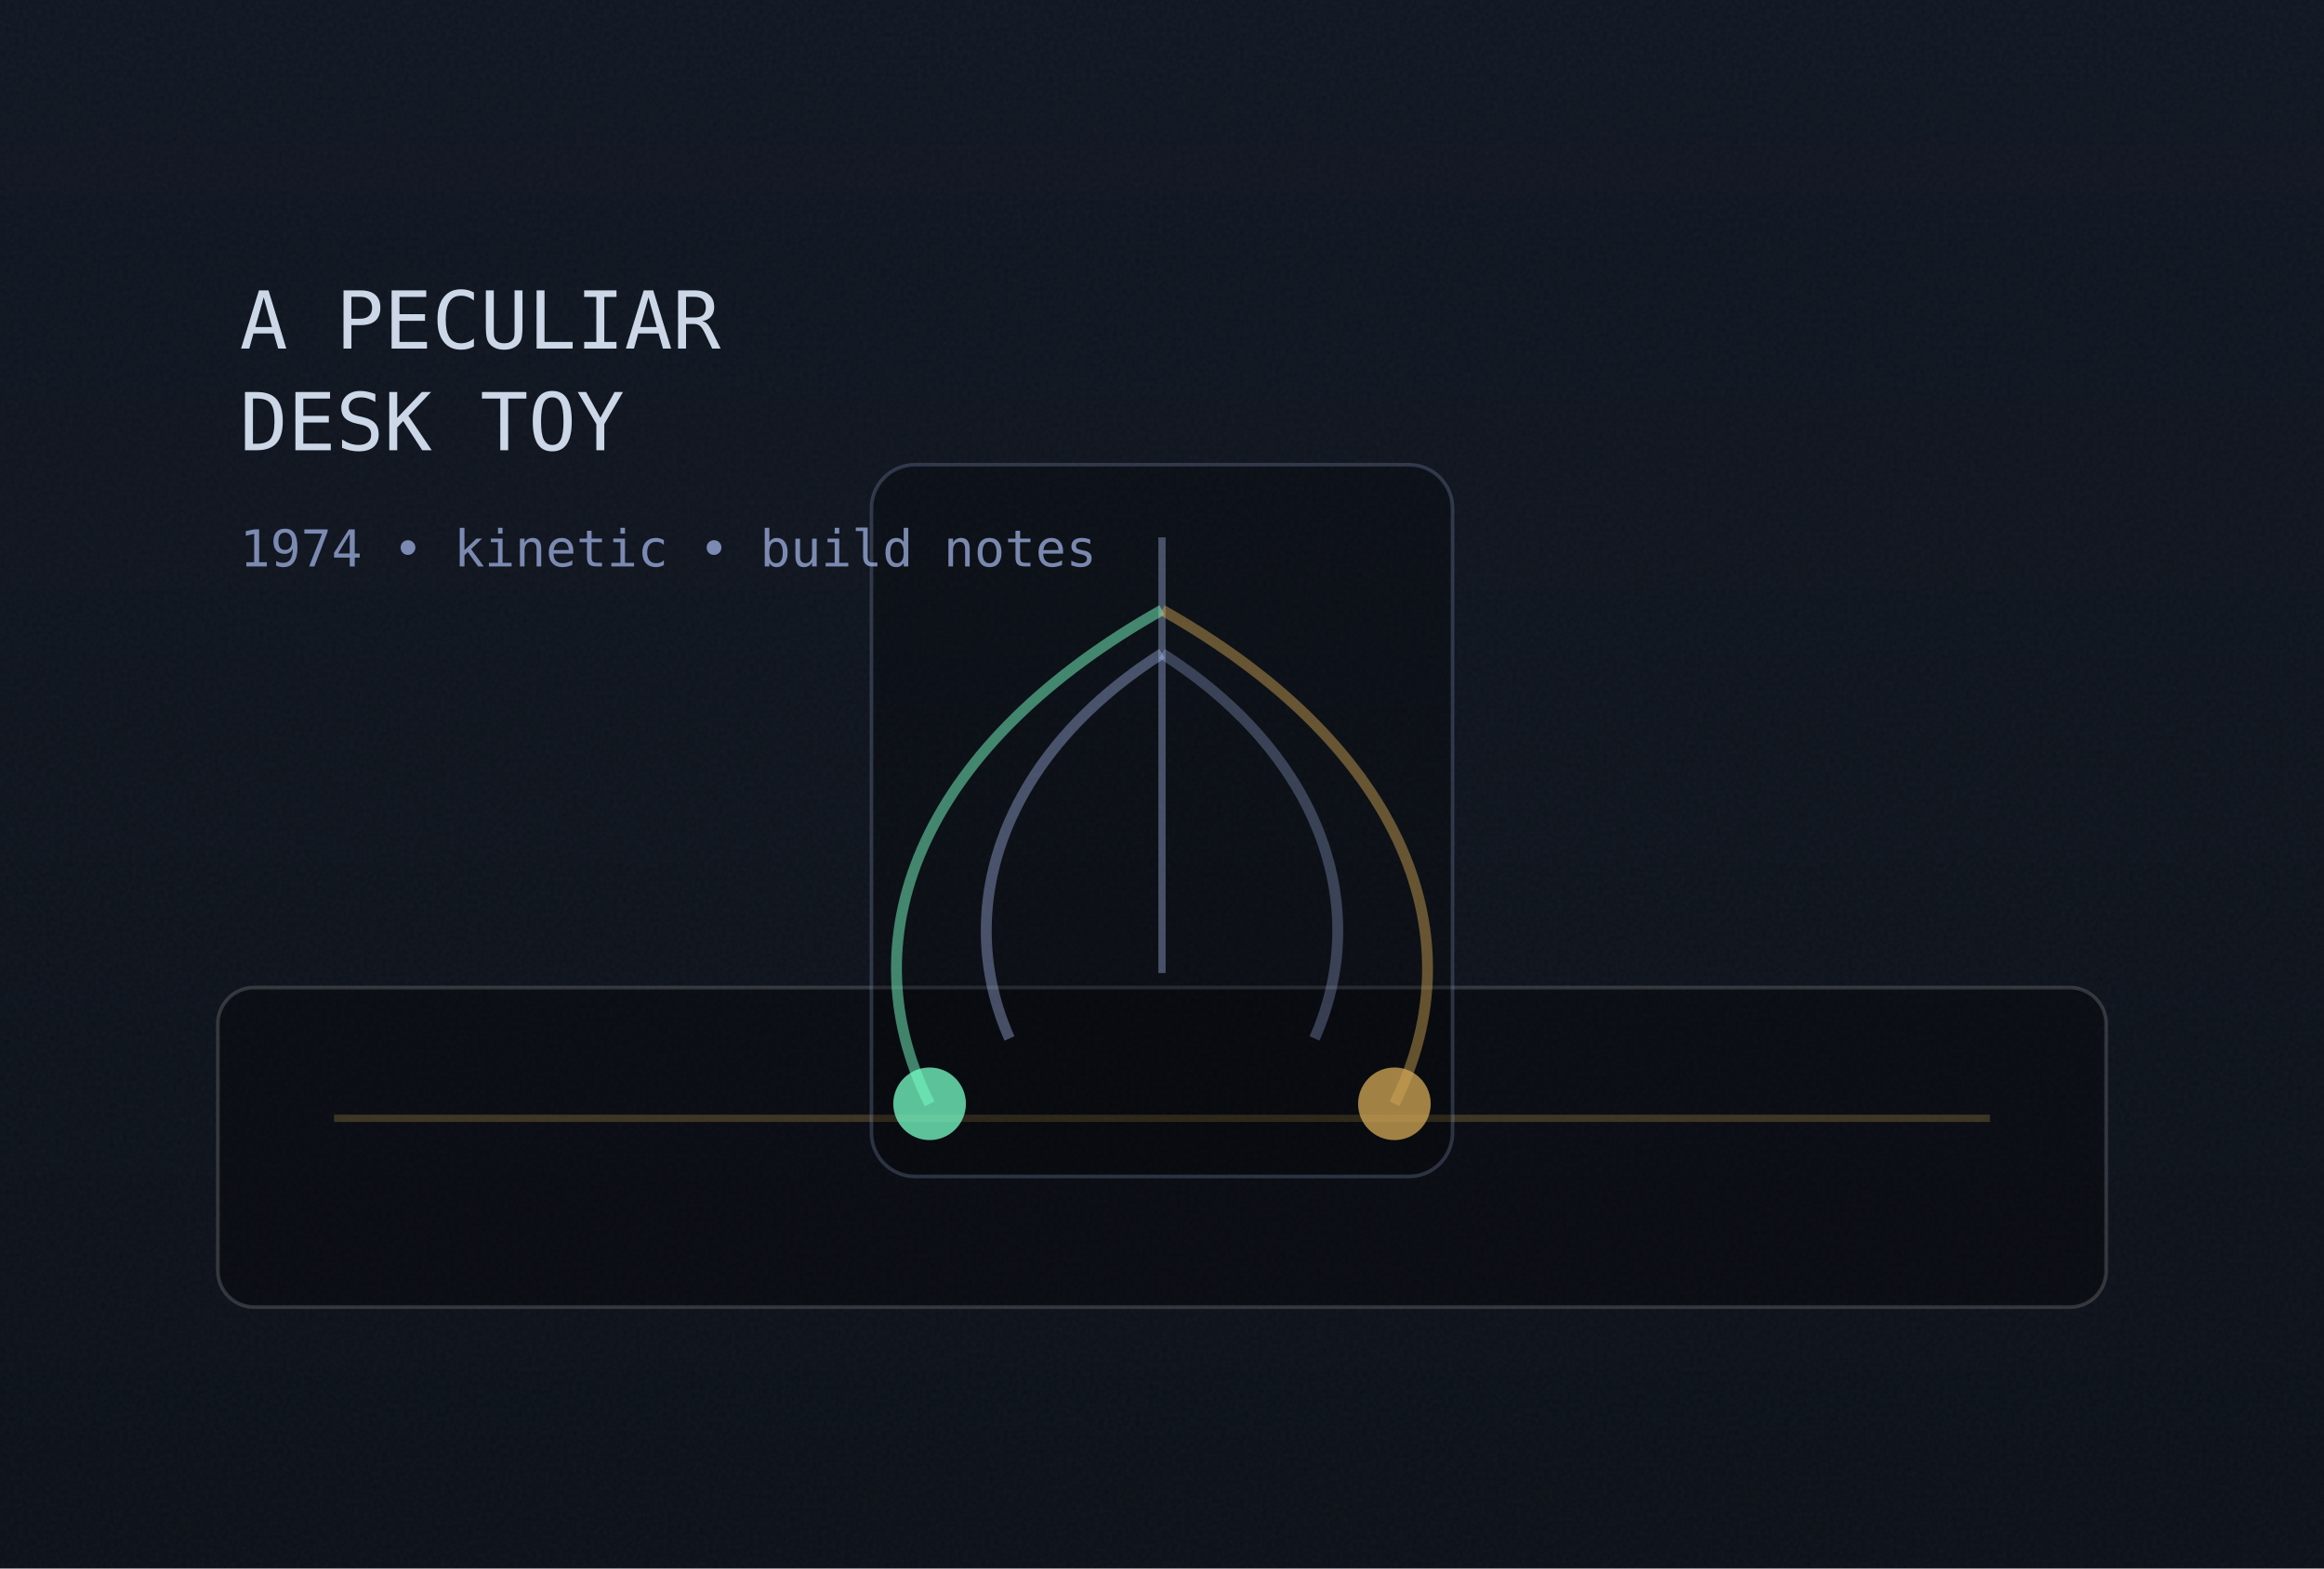
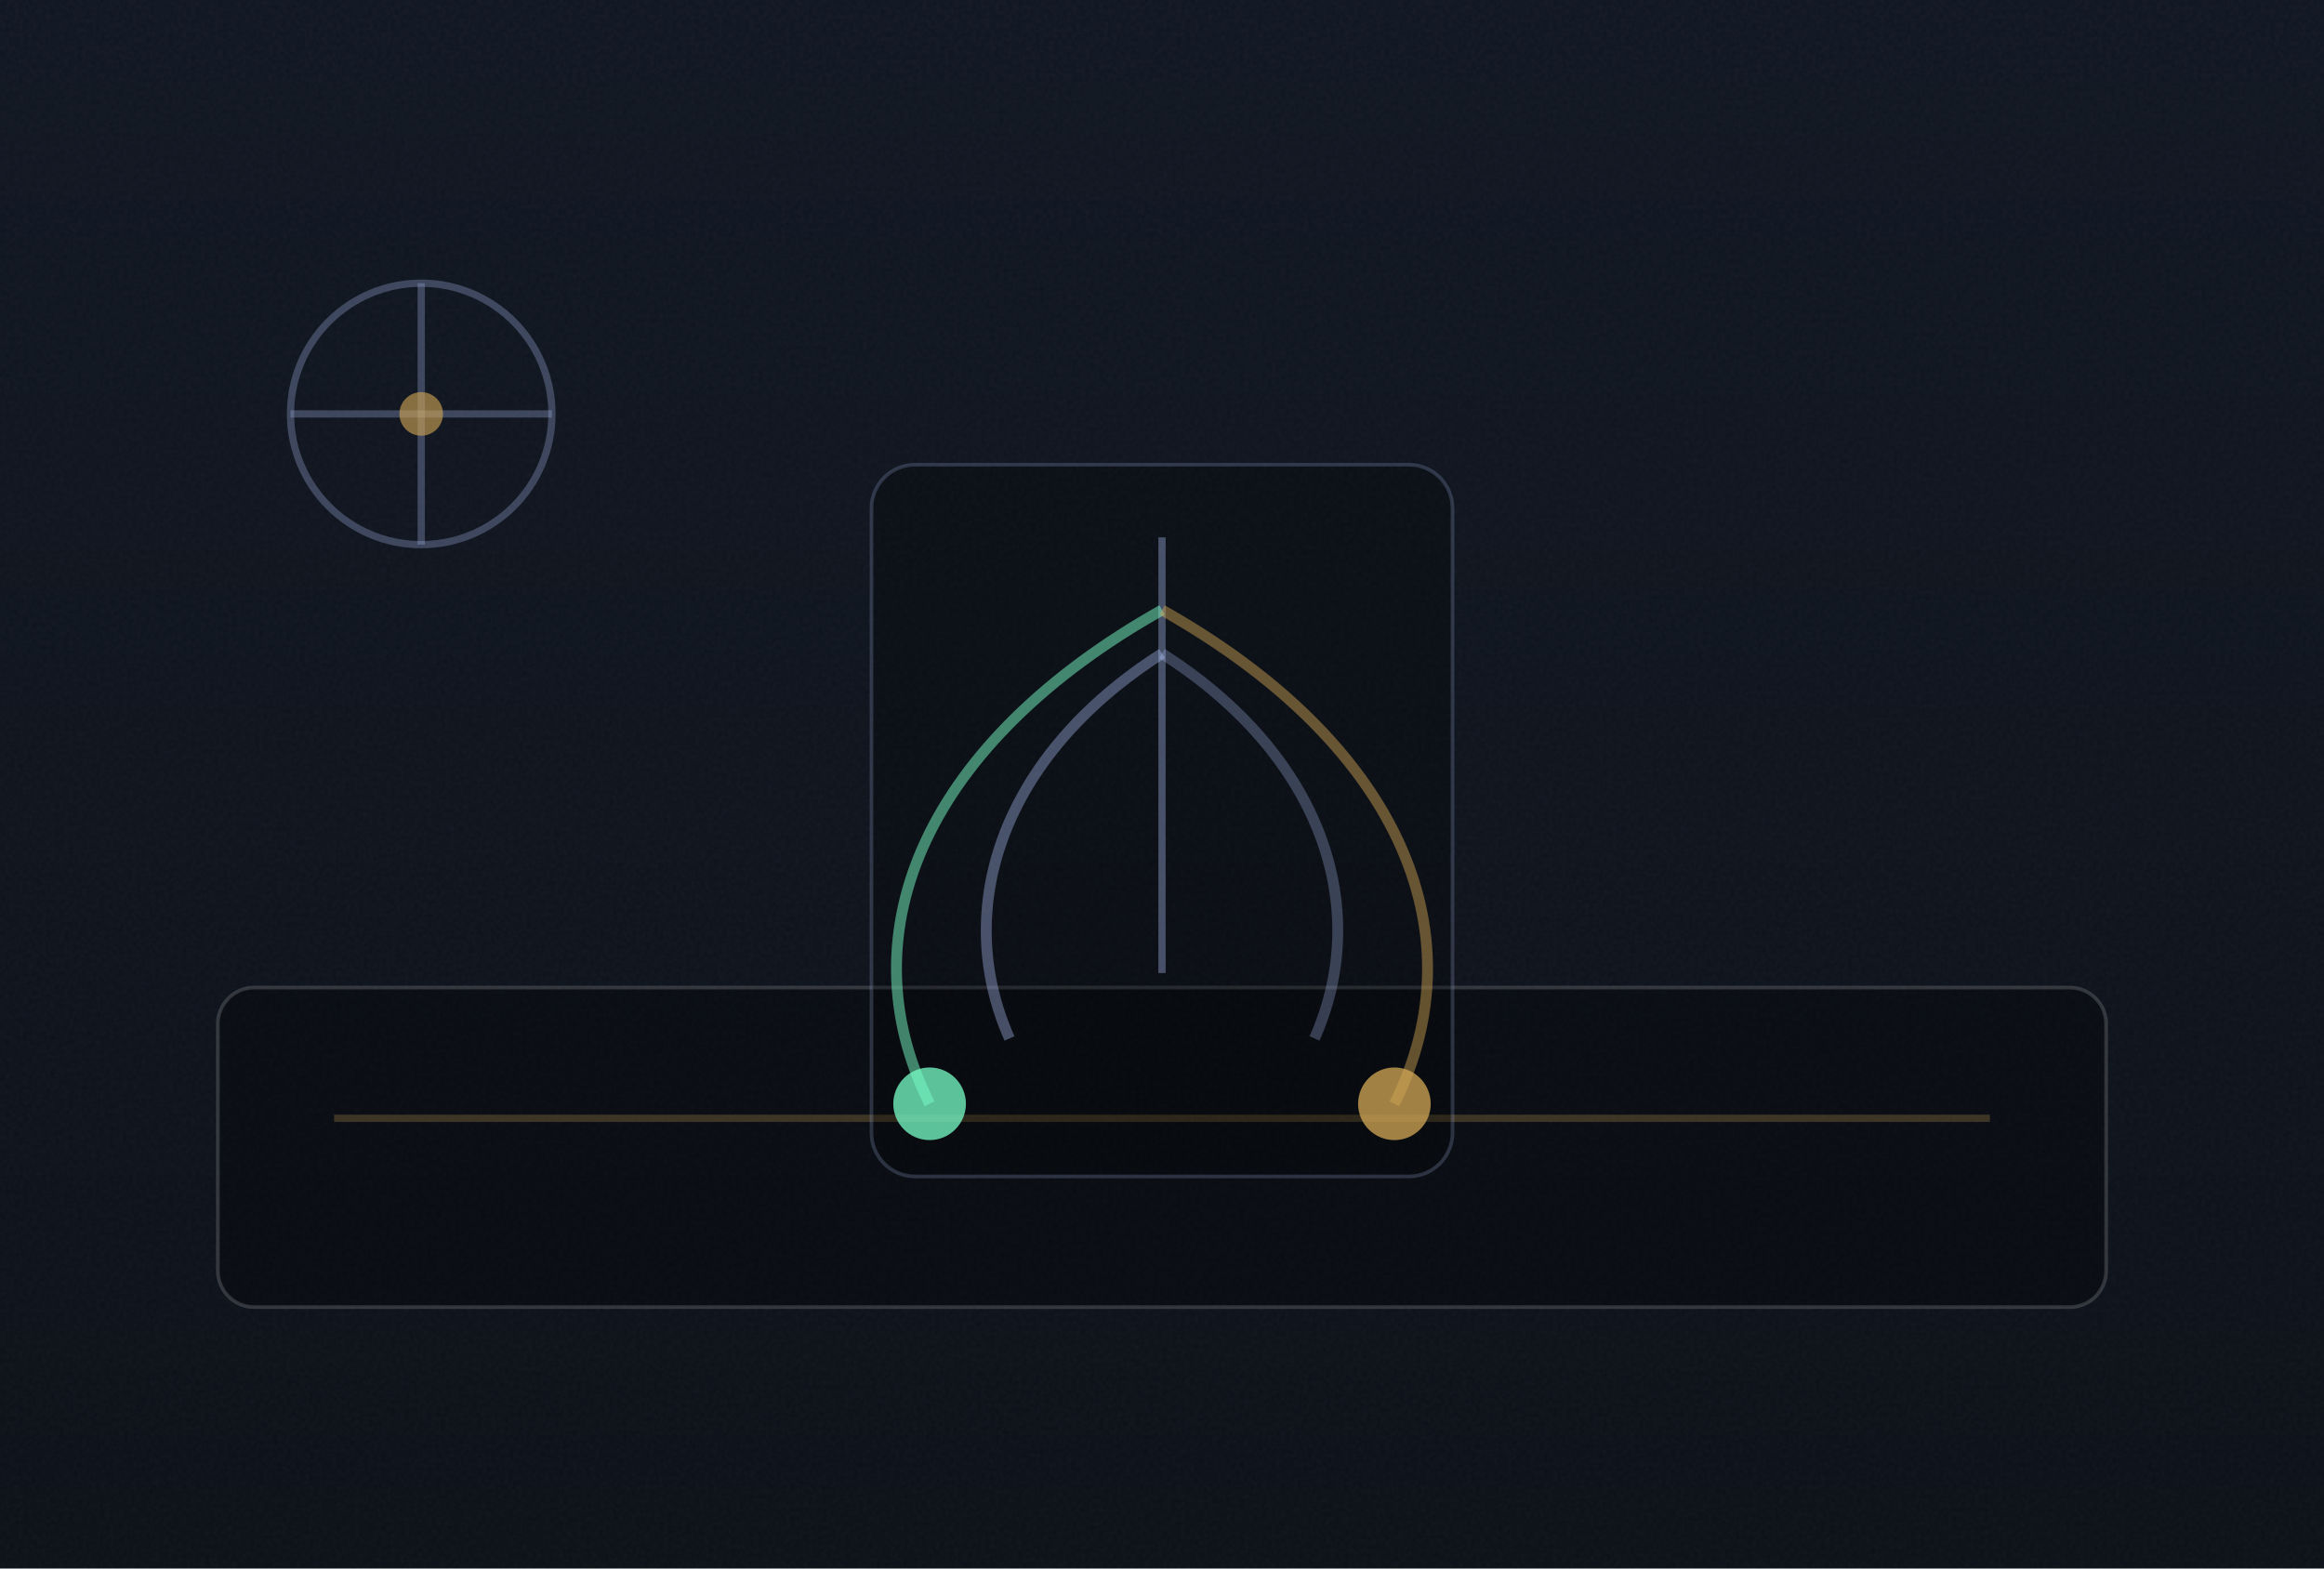
<svg xmlns="http://www.w3.org/2000/svg" width="640" height="432" viewBox="0 0 640 432">
  <defs>
    <linearGradient id="bg" x1="0" y1="0" x2="0" y2="1">
      <stop offset="0" stop-color="#0f1520" />
      <stop offset="1" stop-color="#0b0f16" />
    </linearGradient>
    <filter id="grain" x="-20%" y="-20%" width="140%" height="140%">
      <feTurbulence type="fractalNoise" baseFrequency="0.8" numOctaves="2" stitchTiles="stitch" />
      <feColorMatrix type="matrix" values="0 0 0 0 0.6  0 0 0 0 0.7  0 0 0 0 1  0 0 0 .14 0" />
    </filter>
  </defs>
  <rect width="640" height="432" fill="url(#bg)" />
  <rect width="640" height="432" filter="url(#grain)" opacity="0.32" />
  <rect x="60" y="272" width="520" height="88" rx="10" fill="rgba(0,0,0,0.30)" stroke="rgba(255,255,255,0.16)" />
  <path d="M92 308H548" stroke="rgba(212,168,85,0.25)" stroke-width="2" />
  <rect x="240" y="128" width="160" height="196" rx="12" fill="rgba(0,0,0,0.26)" stroke="rgba(180,200,255,0.20)" />
  <path d="M320 148V268" stroke="rgba(180,200,255,0.35)" stroke-width="2" />
  <g fill="none" stroke-width="3" opacity="0.9">
    <path d="M320 168c-64 36-88 88-64 136" stroke="rgba(120,255,200,0.55)" />
    <path d="M320 168c64 36 88 88 64 136" stroke="rgba(212,168,85,0.50)" />
    <path d="M320 180c-44 28-58 70-42 106" stroke="rgba(180,200,255,0.40)" />
    <path d="M320 180c44 28 58 70 42 106" stroke="rgba(180,200,255,0.30)" />
  </g>
  <circle cx="256" cy="304" r="10" fill="rgba(120,255,200,0.75)" />
  <circle cx="384" cy="304" r="10" fill="rgba(212,168,85,0.75)" />
-   <g font-family="Space Mono, monospace" font-size="22" fill="#d4dff0" opacity="0.95">
-     <text x="66" y="96">A PECULIAR</text>
-     <text x="66" y="124">DESK TOY</text>
+   <g opacity="0.9" fill="none" stroke="rgba(180,200,255,0.30)" stroke-width="2">
+     <circle cx="116" cy="114" r="36" />
+     <path d="M116 78V150" />
+     <path d="M80 114H152" />
  </g>
-   <g font-family="Space Mono, monospace" font-size="14" fill="rgba(180,200,255,0.65)">
-     <text x="66" y="156">1974 • kinetic • build notes</text>
-   </g>
+   <circle cx="116" cy="114" r="6" fill="rgba(212,168,85,0.60)" />
</svg>
